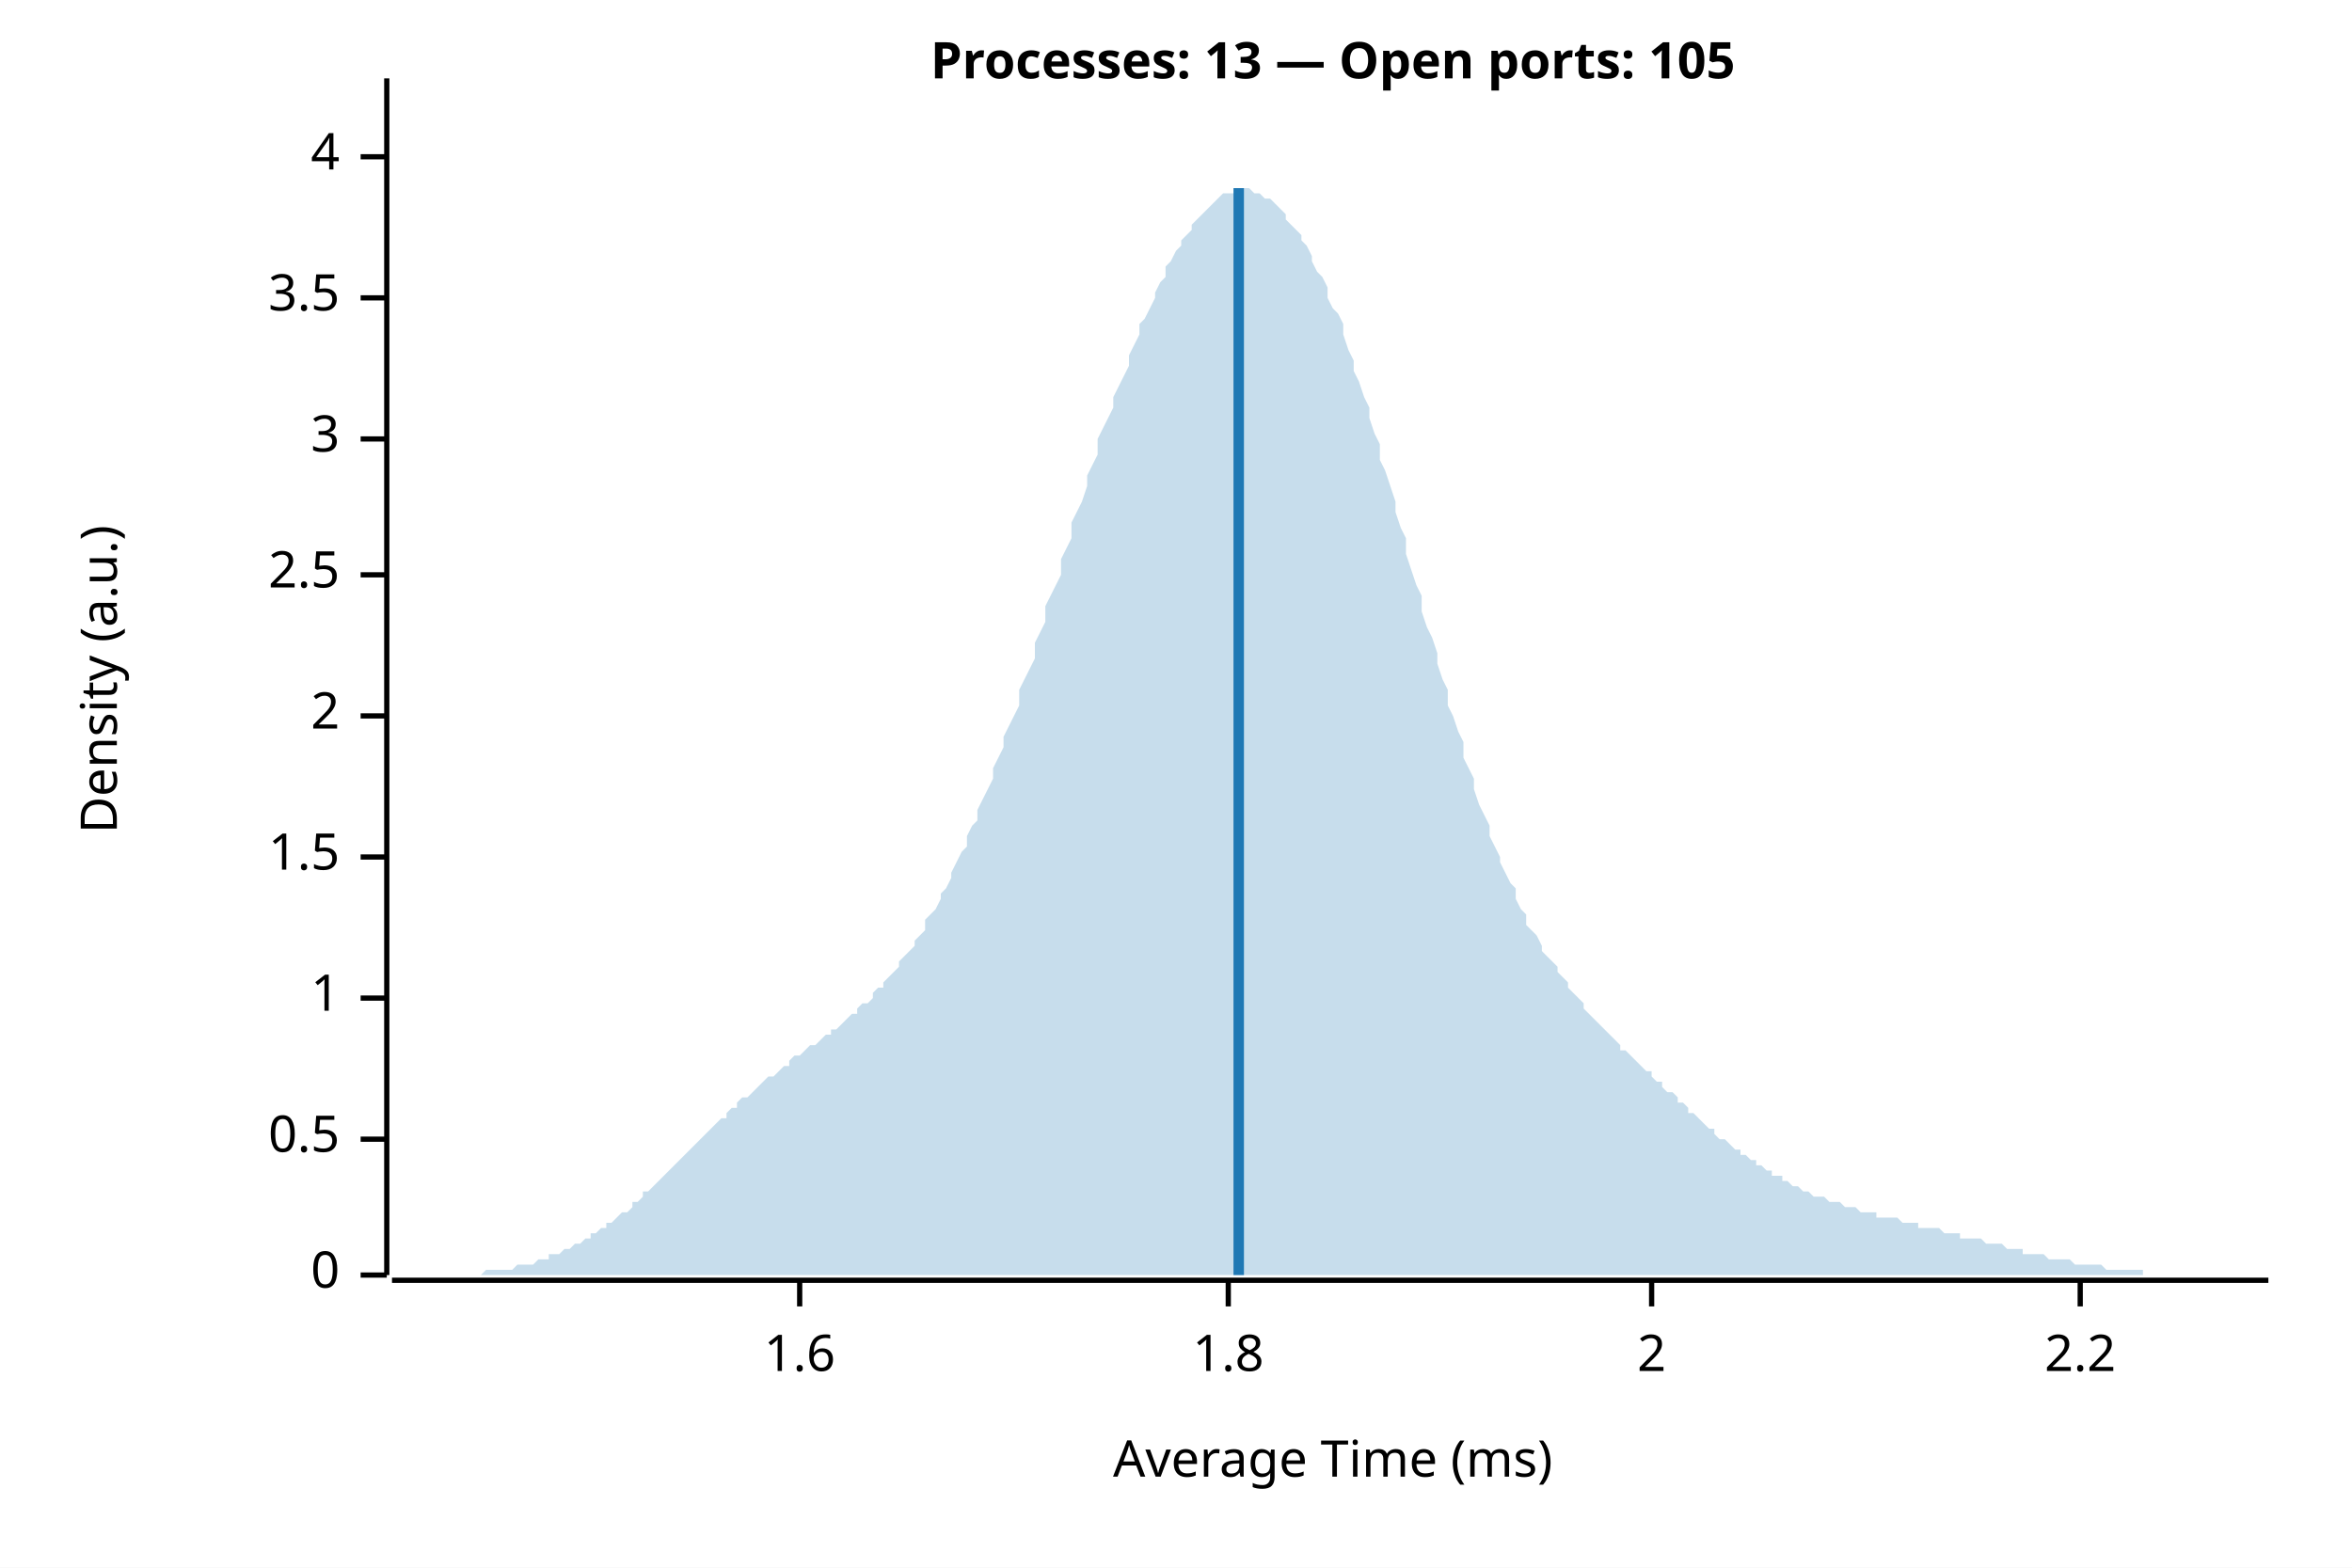
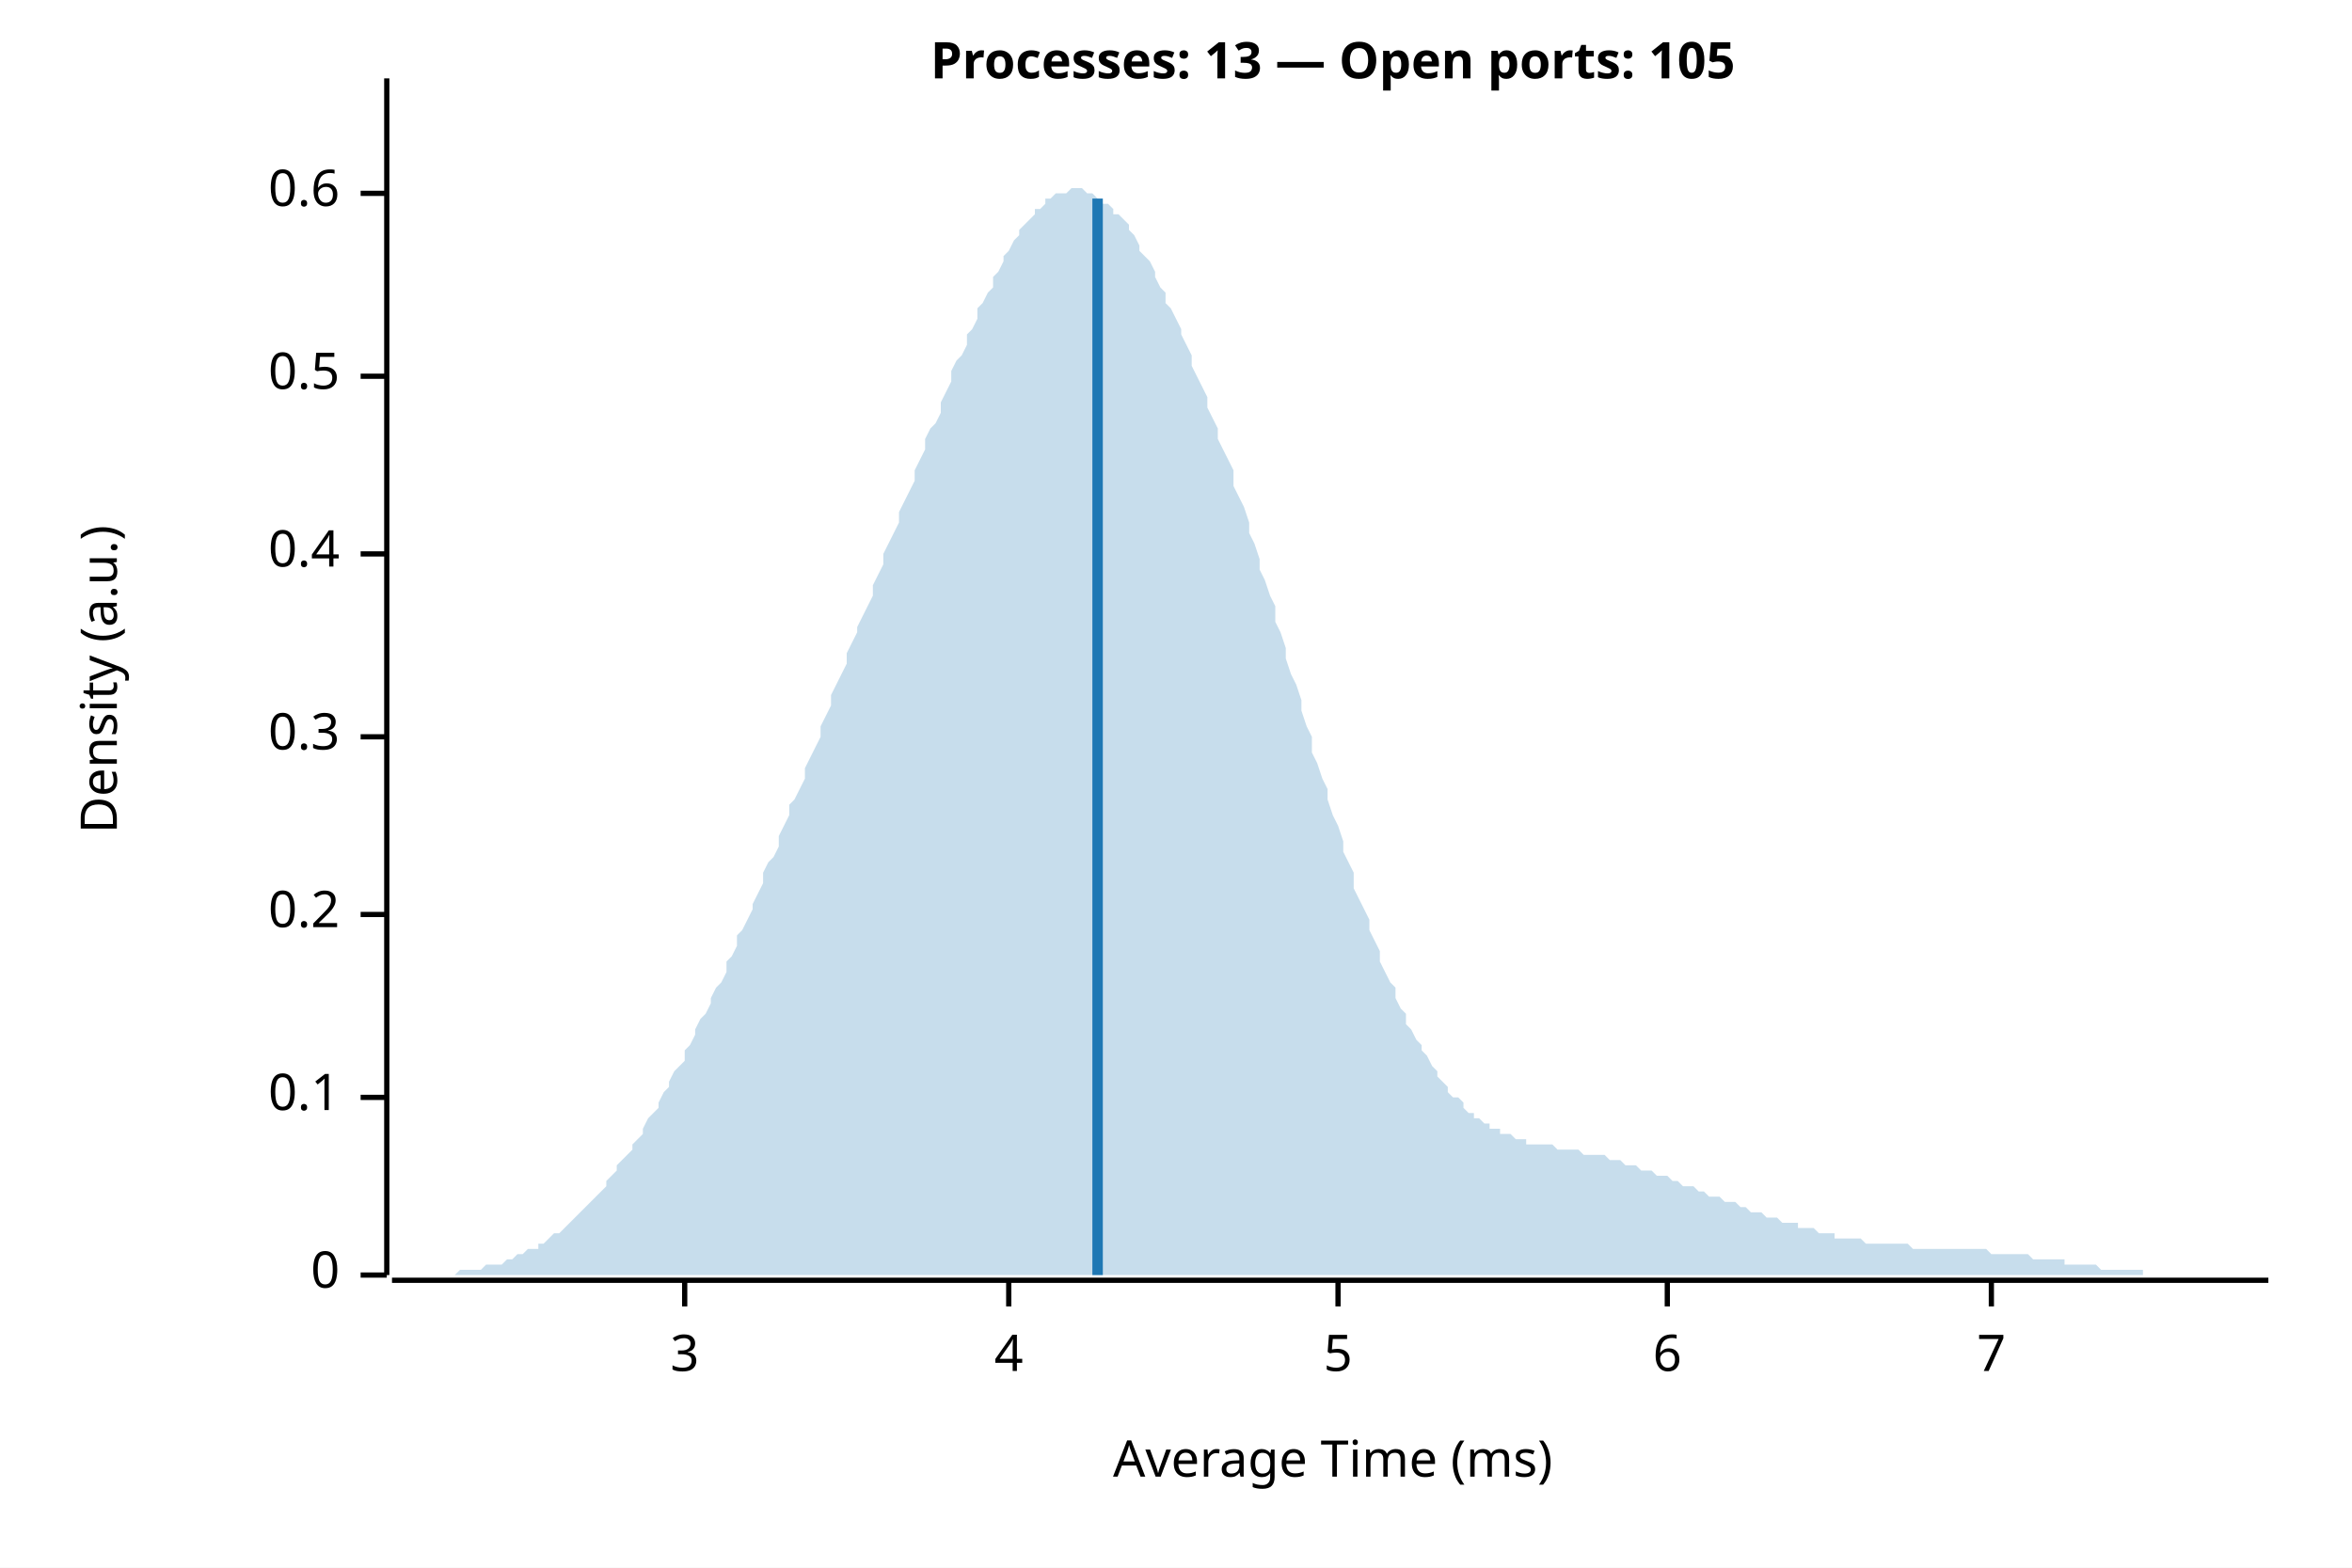
<svg xmlns="http://www.w3.org/2000/svg" width="450" height="300" viewBox="0 0 450 300">
  <rect width="100%" height="100%" fill="white" />
  <text x="255" y="15" font-weight="bold" text-anchor="middle" font-family="sans-serif" font-size="9.677" opacity="1" fill="#000000">Processes: 13 — Open ports: 105</text>
  <text x="15" y="130" dy="0.76em" text-anchor="middle" font-family="sans-serif" font-size="9.677" opacity="1" fill="#000000" transform="rotate(270, 15, 130)">
Density (a.u.)
</text>
  <text x="255" y="285" dy="-0.5ex" text-anchor="middle" font-family="sans-serif" font-size="9.677" opacity="1" fill="#000000">
Average Time (ms)
</text>
  <polyline fill="none" opacity="1" stroke="#000000" stroke-width="1" points="74,15 74,244 " />
  <text x="65" y="244" dy="0.5ex" text-anchor="end" font-family="sans-serif" font-size="9.677" opacity="1" fill="#000000">
0
</text>
  <polyline fill="none" opacity="1" stroke="#000000" stroke-width="1" points="69,244 74,244 " />
-   <text x="65" y="218" dy="0.5ex" text-anchor="end" font-family="sans-serif" font-size="9.677" opacity="1" fill="#000000">
+   <text x="65" y="210" dy="0.5ex" text-anchor="end" font-family="sans-serif" font-size="9.677" opacity="1" fill="#000000">
+ 0.1
+ </text>
+   <polyline fill="none" opacity="1" stroke="#000000" stroke-width="1" points="69,210 74,210 " />
+   <text x="65" y="175" dy="0.5ex" text-anchor="end" font-family="sans-serif" font-size="9.677" opacity="1" fill="#000000">
+ 0.2
+ </text>
+   <polyline fill="none" opacity="1" stroke="#000000" stroke-width="1" points="69,175 74,175 " />
+   <text x="65" y="141" dy="0.5ex" text-anchor="end" font-family="sans-serif" font-size="9.677" opacity="1" fill="#000000">
+ 0.3
+ </text>
+   <polyline fill="none" opacity="1" stroke="#000000" stroke-width="1" points="69,141 74,141 " />
+   <text x="65" y="106" dy="0.5ex" text-anchor="end" font-family="sans-serif" font-size="9.677" opacity="1" fill="#000000">
+ 0.4
+ </text>
+   <polyline fill="none" opacity="1" stroke="#000000" stroke-width="1" points="69,106 74,106 " />
+   <text x="65" y="72" dy="0.5ex" text-anchor="end" font-family="sans-serif" font-size="9.677" opacity="1" fill="#000000">
0.5
</text>
-   <polyline fill="none" opacity="1" stroke="#000000" stroke-width="1" points="69,218 74,218 " />
-   <text x="65" y="191" dy="0.5ex" text-anchor="end" font-family="sans-serif" font-size="9.677" opacity="1" fill="#000000">
- 1
+   <polyline fill="none" opacity="1" stroke="#000000" stroke-width="1" points="69,72 74,72 " />
+   <text x="65" y="37" dy="0.5ex" text-anchor="end" font-family="sans-serif" font-size="9.677" opacity="1" fill="#000000">
+ 0.6
</text>
-   <polyline fill="none" opacity="1" stroke="#000000" stroke-width="1" points="69,191 74,191 " />
-   <text x="65" y="164" dy="0.5ex" text-anchor="end" font-family="sans-serif" font-size="9.677" opacity="1" fill="#000000">
- 1.5
- </text>
-   <polyline fill="none" opacity="1" stroke="#000000" stroke-width="1" points="69,164 74,164 " />
-   <text x="65" y="137" dy="0.5ex" text-anchor="end" font-family="sans-serif" font-size="9.677" opacity="1" fill="#000000">
- 2
- </text>
-   <polyline fill="none" opacity="1" stroke="#000000" stroke-width="1" points="69,137 74,137 " />
-   <text x="65" y="110" dy="0.5ex" text-anchor="end" font-family="sans-serif" font-size="9.677" opacity="1" fill="#000000">
- 2.5
- </text>
-   <polyline fill="none" opacity="1" stroke="#000000" stroke-width="1" points="69,110 74,110 " />
-   <text x="65" y="84" dy="0.5ex" text-anchor="end" font-family="sans-serif" font-size="9.677" opacity="1" fill="#000000">
+   <polyline fill="none" opacity="1" stroke="#000000" stroke-width="1" points="69,37 74,37 " />
+   <polyline fill="none" opacity="1" stroke="#000000" stroke-width="1" points="75,245 434,245 " />
+   <text x="131" y="255" dy="0.76em" text-anchor="middle" font-family="sans-serif" font-size="9.677" opacity="1" fill="#000000">
3
</text>
-   <polyline fill="none" opacity="1" stroke="#000000" stroke-width="1" points="69,84 74,84 " />
-   <text x="65" y="57" dy="0.5ex" text-anchor="end" font-family="sans-serif" font-size="9.677" opacity="1" fill="#000000">
- 3.5
- </text>
-   <polyline fill="none" opacity="1" stroke="#000000" stroke-width="1" points="69,57 74,57 " />
-   <text x="65" y="30" dy="0.5ex" text-anchor="end" font-family="sans-serif" font-size="9.677" opacity="1" fill="#000000">
+   <polyline fill="none" opacity="1" stroke="#000000" stroke-width="1" points="131,245 131,250 " />
+   <text x="193" y="255" dy="0.76em" text-anchor="middle" font-family="sans-serif" font-size="9.677" opacity="1" fill="#000000">
4
</text>
-   <polyline fill="none" opacity="1" stroke="#000000" stroke-width="1" points="69,30 74,30 " />
-   <polyline fill="none" opacity="1" stroke="#000000" stroke-width="1" points="75,245 434,245 " />
-   <text x="153" y="255" dy="0.76em" text-anchor="middle" font-family="sans-serif" font-size="9.677" opacity="1" fill="#000000">
- 1.6
+   <polyline fill="none" opacity="1" stroke="#000000" stroke-width="1" points="193,245 193,250 " />
+   <text x="256" y="255" dy="0.76em" text-anchor="middle" font-family="sans-serif" font-size="9.677" opacity="1" fill="#000000">
+ 5
</text>
-   <polyline fill="none" opacity="1" stroke="#000000" stroke-width="1" points="153,245 153,250 " />
-   <text x="235" y="255" dy="0.76em" text-anchor="middle" font-family="sans-serif" font-size="9.677" opacity="1" fill="#000000">
- 1.8
+   <polyline fill="none" opacity="1" stroke="#000000" stroke-width="1" points="256,245 256,250 " />
+   <text x="319" y="255" dy="0.76em" text-anchor="middle" font-family="sans-serif" font-size="9.677" opacity="1" fill="#000000">
+ 6
</text>
-   <polyline fill="none" opacity="1" stroke="#000000" stroke-width="1" points="235,245 235,250 " />
-   <text x="316" y="255" dy="0.76em" text-anchor="middle" font-family="sans-serif" font-size="9.677" opacity="1" fill="#000000">
- 2
+   <polyline fill="none" opacity="1" stroke="#000000" stroke-width="1" points="319,245 319,250 " />
+   <text x="381" y="255" dy="0.76em" text-anchor="middle" font-family="sans-serif" font-size="9.677" opacity="1" fill="#000000">
+ 7
</text>
-   <polyline fill="none" opacity="1" stroke="#000000" stroke-width="1" points="316,245 316,250 " />
-   <text x="398" y="255" dy="0.76em" text-anchor="middle" font-family="sans-serif" font-size="9.677" opacity="1" fill="#000000">
- 2.2
- </text>
-   <polyline fill="none" opacity="1" stroke="#000000" stroke-width="1" points="398,245 398,250 " />
-   <polygon opacity="0.25" fill="#1F78B4" points="75,244 75,244 76,244 77,244 77,244 78,244 79,244 80,244 80,244 81,244 82,244 82,244 83,244 84,244 85,244 85,244 86,244 87,244 87,244 88,244 89,244 90,244 90,244 91,244 92,244 92,244 93,243 94,243 95,243 95,243 96,243 97,243 98,243 98,243 99,242 100,242 100,242 101,242 102,242 103,241 103,241 104,241 105,241 105,240 106,240 107,240 108,239 108,239 109,239 110,238 110,238 111,238 112,237 113,237 113,236 114,236 115,235 116,235 116,234 117,234 118,233 118,233 119,232 120,232 121,231 121,230 122,230 123,229 123,228 124,228 125,227 126,226 126,226 127,225 128,224 128,224 129,223 130,222 131,221 131,221 132,220 133,219 133,219 134,218 135,217 136,216 136,216 137,215 138,214 139,214 139,213 140,212 141,212 141,211 142,210 143,210 144,209 144,209 145,208 146,207 146,207 147,206 148,206 149,205 149,205 150,204 151,204 151,203 152,202 153,202 154,201 154,201 155,200 156,200 157,199 157,199 158,198 159,198 159,197 160,197 161,196 162,195 162,195 163,194 164,194 164,193 165,192 166,192 167,191 167,190 168,189 169,189 169,188 170,187 171,186 172,185 172,184 173,183 174,182 175,181 175,180 176,179 177,178 177,176 178,175 179,174 180,172 180,171 181,170 182,168 182,167 183,165 184,163 185,162 185,160 186,158 187,157 187,155 188,153 189,151 190,149 190,147 191,145 192,143 192,141 193,139 194,137 195,135 195,132 196,130 197,128 198,126 198,123 199,121 200,119 200,116 201,114 202,112 203,110 203,107 204,105 205,103 205,100 206,98 207,96 208,93 208,91 209,89 210,87 210,84 211,82 212,80 213,78 213,76 214,74 215,72 216,70 216,68 217,66 218,64 218,62 219,61 220,59 221,57 221,56 222,54 223,53 223,51 224,50 225,48 226,47 226,46 227,45 228,44 228,43 229,42 230,41 231,40 231,40 232,39 233,38 233,38 234,37 235,37 236,37 236,37 237,36 238,36 239,36 239,36 240,37 241,37 241,37 242,38 243,38 244,39 244,39 245,40 246,41 246,42 247,43 248,44 249,45 249,46 250,47 251,49 251,50 252,52 253,53 254,55 254,57 255,59 256,60 257,62 257,64 258,67 259,69 259,71 260,73 261,76 262,78 262,80 263,83 264,85 264,88 265,90 266,93 267,96 267,98 268,101 269,103 269,106 270,109 271,112 272,114 272,117 273,120 274,122 275,125 275,127 276,130 277,132 277,135 278,137 279,140 280,142 280,145 281,147 282,149 282,151 283,154 284,156 285,158 285,160 286,162 287,164 287,165 288,167 289,169 290,170 290,172 291,174 292,175 292,177 293,178 294,179 295,181 295,182 296,183 297,184 298,185 298,186 299,187 300,188 300,189 301,190 302,191 303,192 303,193 304,194 305,195 305,195 306,196 307,197 308,198 308,198 309,199 310,200 310,201 311,201 312,202 313,203 313,203 314,204 315,205 316,205 316,206 317,207 318,207 318,208 319,209 320,209 321,210 321,211 322,211 323,212 323,213 324,213 325,214 326,215 326,215 327,216 328,216 328,217 329,218 330,218 331,219 331,219 332,220 333,220 333,221 334,221 335,222 336,222 336,223 337,223 338,224 339,224 339,225 340,225 341,225 341,226 342,226 343,227 344,227 344,227 345,228 346,228 346,228 347,229 348,229 349,229 349,229 350,230 351,230 351,230 352,230 353,231 354,231 354,231 355,231 356,232 357,232 357,232 358,232 359,232 359,233 360,233 361,233 362,233 362,233 363,233 364,234 364,234 365,234 366,234 367,234 367,235 368,235 369,235 369,235 370,235 371,235 372,236 372,236 373,236 374,236 375,236 375,237 376,237 377,237 377,237 378,237 379,237 380,238 380,238 381,238 382,238 382,238 383,238 384,239 385,239 385,239 386,239 387,239 387,240 388,240 389,240 390,240 390,240 391,240 392,241 392,241 393,241 394,241 395,241 395,241 396,241 397,242 398,242 398,242 399,242 400,242 400,242 401,242 402,242 403,243 403,243 404,243 405,243 405,243 406,243 407,243 408,243 408,243 409,243 410,243 410,244 411,244 412,244 413,244 413,244 414,244 415,244 416,244 416,244 417,244 418,244 418,244 419,244 420,244 421,244 421,244 422,244 423,244 423,244 424,244 425,244 426,244 426,244 427,244 428,244 428,244 429,244 430,244 431,244 431,244 432,244 433,244 434,244 434,244 75,244 " />
-   <polyline fill="none" opacity="1" stroke="#1F78B4" stroke-width="2" points="237,244 237,36 " />
+   <polyline fill="none" opacity="1" stroke="#000000" stroke-width="1" points="381,245 381,250 " />
+   <polygon opacity="0.25" fill="#1F78B4" points="75,244 75,244 76,244 77,244 77,244 78,244 79,244 80,244 80,244 81,244 82,244 82,244 83,244 84,244 85,244 85,244 86,244 87,244 87,244 88,243 89,243 90,243 90,243 91,243 92,243 92,243 93,242 94,242 95,242 95,242 96,242 97,241 98,241 98,241 99,240 100,240 100,240 101,239 102,239 103,239 103,238 104,238 105,237 105,237 106,236 107,236 108,235 108,235 109,234 110,233 110,233 111,232 112,231 113,230 113,230 114,229 115,228 116,227 116,226 117,225 118,224 118,223 119,222 120,221 121,220 121,219 122,218 123,217 123,216 124,214 125,213 126,212 126,211 127,209 128,208 128,207 129,205 130,204 131,203 131,201 132,200 133,198 133,197 134,195 135,194 136,192 136,191 137,189 138,188 139,186 139,184 140,183 141,181 141,179 142,178 143,176 144,174 144,173 145,171 146,169 146,167 147,165 148,164 149,162 149,160 150,158 151,156 151,154 152,153 153,151 154,149 154,147 155,145 156,143 157,141 157,139 158,137 159,135 159,133 160,131 161,129 162,127 162,125 163,123 164,121 164,120 165,118 166,116 167,114 167,112 168,110 169,108 169,106 170,104 171,102 172,100 172,98 173,96 174,94 175,92 175,90 176,88 177,86 177,84 178,82 179,81 180,79 180,77 181,75 182,73 182,71 183,69 184,68 185,66 185,64 186,63 187,61 187,59 188,58 189,56 190,55 190,53 191,52 192,50 192,49 193,48 194,46 195,45 195,44 196,43 197,42 198,41 198,40 199,40 200,39 200,38 201,38 202,37 203,37 203,37 204,37 205,36 205,36 206,36 207,36 208,37 208,37 209,37 210,38 210,38 211,39 212,39 213,40 213,41 214,41 215,42 216,43 216,44 217,45 218,47 218,48 219,49 220,50 221,52 221,53 222,55 223,56 223,58 224,59 225,61 226,63 226,64 227,66 228,68 228,70 229,72 230,74 231,76 231,78 232,80 233,82 233,84 234,86 235,88 236,90 236,93 237,95 238,97 239,100 239,102 240,104 241,107 241,109 242,111 243,114 244,116 244,119 245,121 246,124 246,126 247,129 248,131 249,134 249,136 250,139 251,141 251,144 252,146 253,149 254,151 254,153 255,156 256,158 257,161 257,163 258,165 259,167 259,170 260,172 261,174 262,176 262,178 263,180 264,182 264,184 265,186 266,188 267,189 267,191 268,193 269,194 269,196 270,197 271,199 272,200 272,201 273,202 274,204 275,205 275,206 276,207 277,208 277,209 278,210 279,210 280,211 280,212 281,213 282,213 282,214 283,214 284,215 285,215 285,216 286,216 287,216 287,217 288,217 289,217 290,218 290,218 291,218 292,218 292,219 293,219 294,219 295,219 295,219 296,219 297,219 298,220 298,220 299,220 300,220 300,220 301,220 302,220 303,221 303,221 304,221 305,221 305,221 306,221 307,221 308,222 308,222 309,222 310,222 310,222 311,223 312,223 313,223 313,223 314,224 315,224 316,224 316,224 317,225 318,225 318,225 319,225 320,226 321,226 321,226 322,227 323,227 323,227 324,227 325,228 326,228 326,228 327,229 328,229 328,229 329,229 330,230 331,230 331,230 332,230 333,231 333,231 334,231 335,232 336,232 336,232 337,232 338,233 339,233 339,233 340,233 341,234 341,234 342,234 343,234 344,234 344,235 345,235 346,235 346,235 347,235 348,236 349,236 349,236 350,236 351,236 351,237 352,237 353,237 354,237 354,237 355,237 356,237 357,238 357,238 358,238 359,238 359,238 360,238 361,238 362,238 362,238 363,238 364,238 364,238 365,238 366,239 367,239 367,239 368,239 369,239 369,239 370,239 371,239 372,239 372,239 373,239 374,239 375,239 375,239 376,239 377,239 377,239 378,239 379,239 380,239 380,239 381,240 382,240 382,240 383,240 384,240 385,240 385,240 386,240 387,240 387,240 388,240 389,241 390,241 390,241 391,241 392,241 392,241 393,241 394,241 395,241 395,242 396,242 397,242 398,242 398,242 399,242 400,242 400,242 401,242 402,243 403,243 403,243 404,243 405,243 405,243 406,243 407,243 408,243 408,243 409,243 410,243 410,244 411,244 412,244 413,244 413,244 414,244 415,244 416,244 416,244 417,244 418,244 418,244 419,244 420,244 421,244 421,244 422,244 423,244 423,244 424,244 425,244 426,244 426,244 427,244 428,244 428,244 429,244 430,244 431,244 431,244 432,244 433,244 434,244 434,244 75,244 " />
+   <polyline fill="none" opacity="1" stroke="#1F78B4" stroke-width="2" points="210,244 210,38 " />
</svg>
